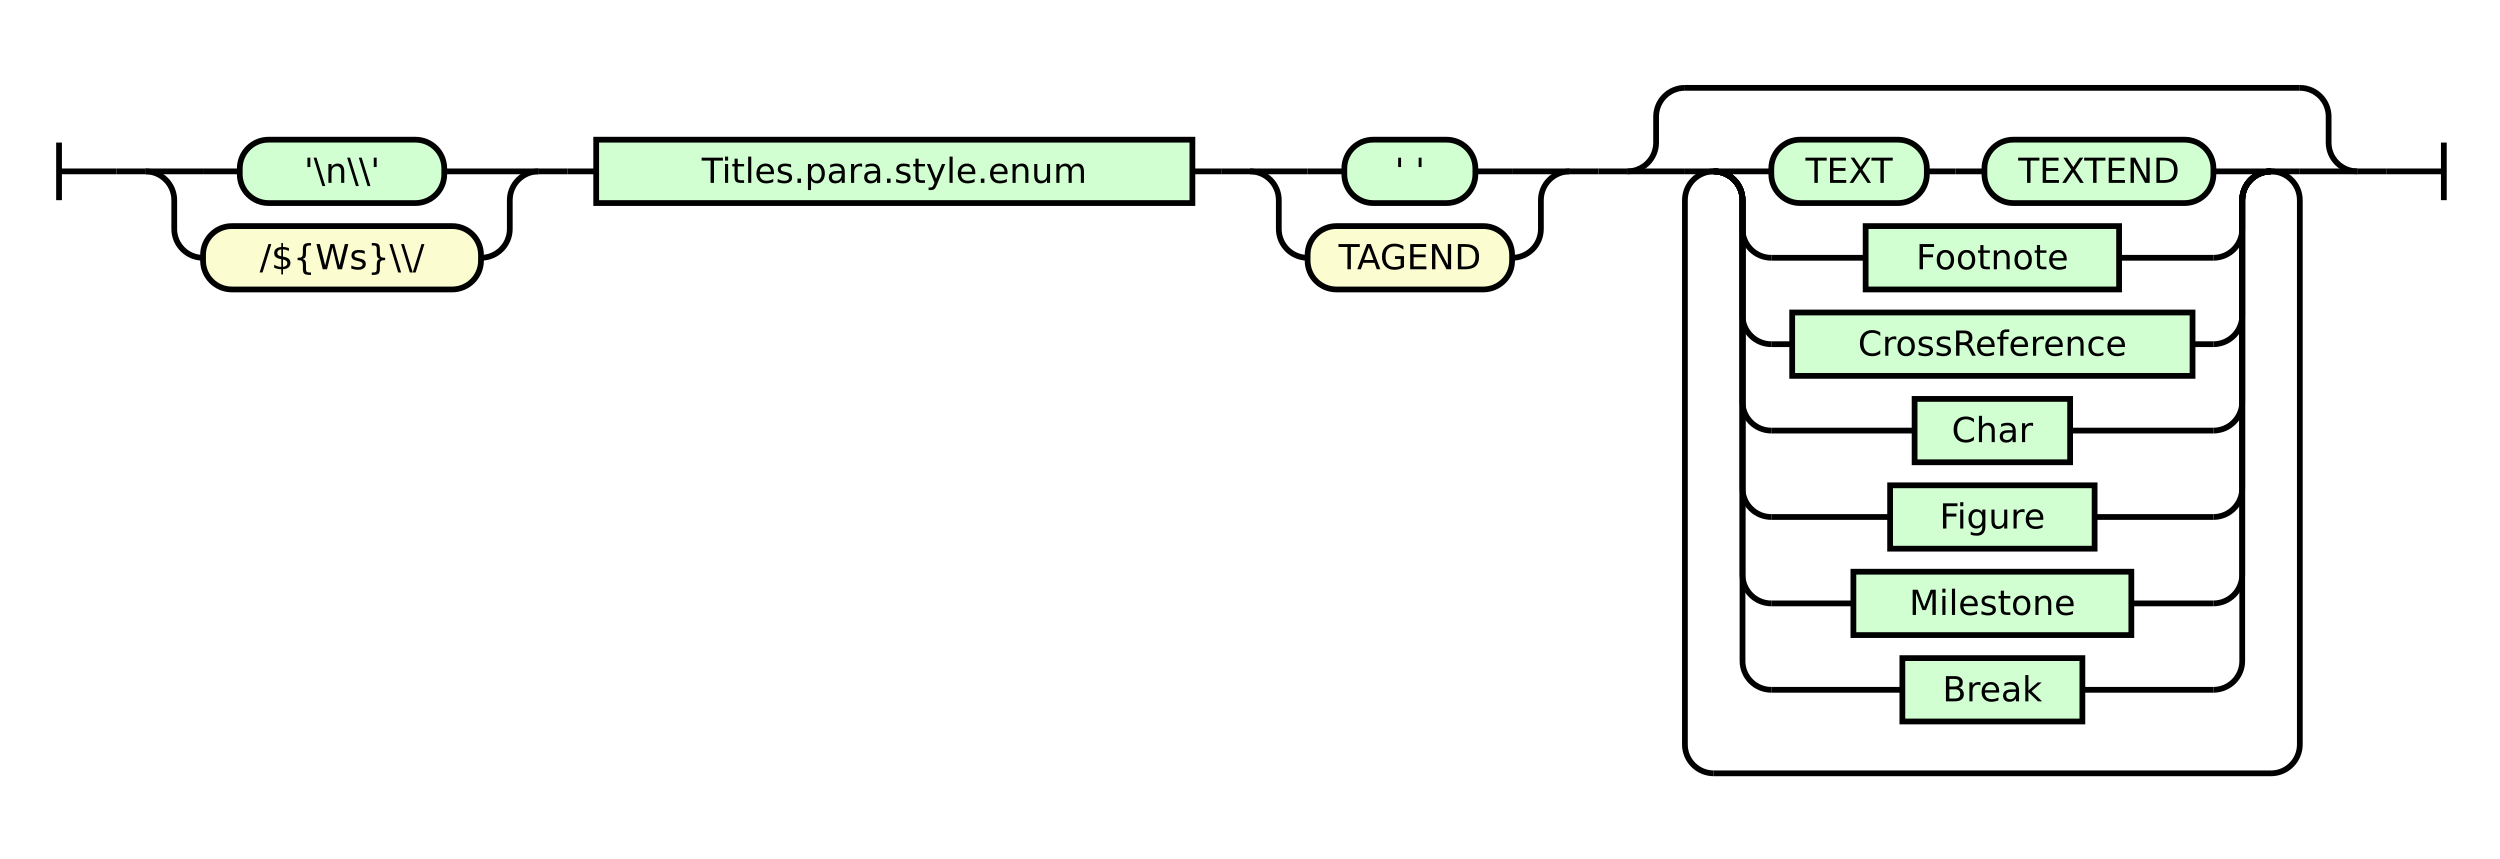
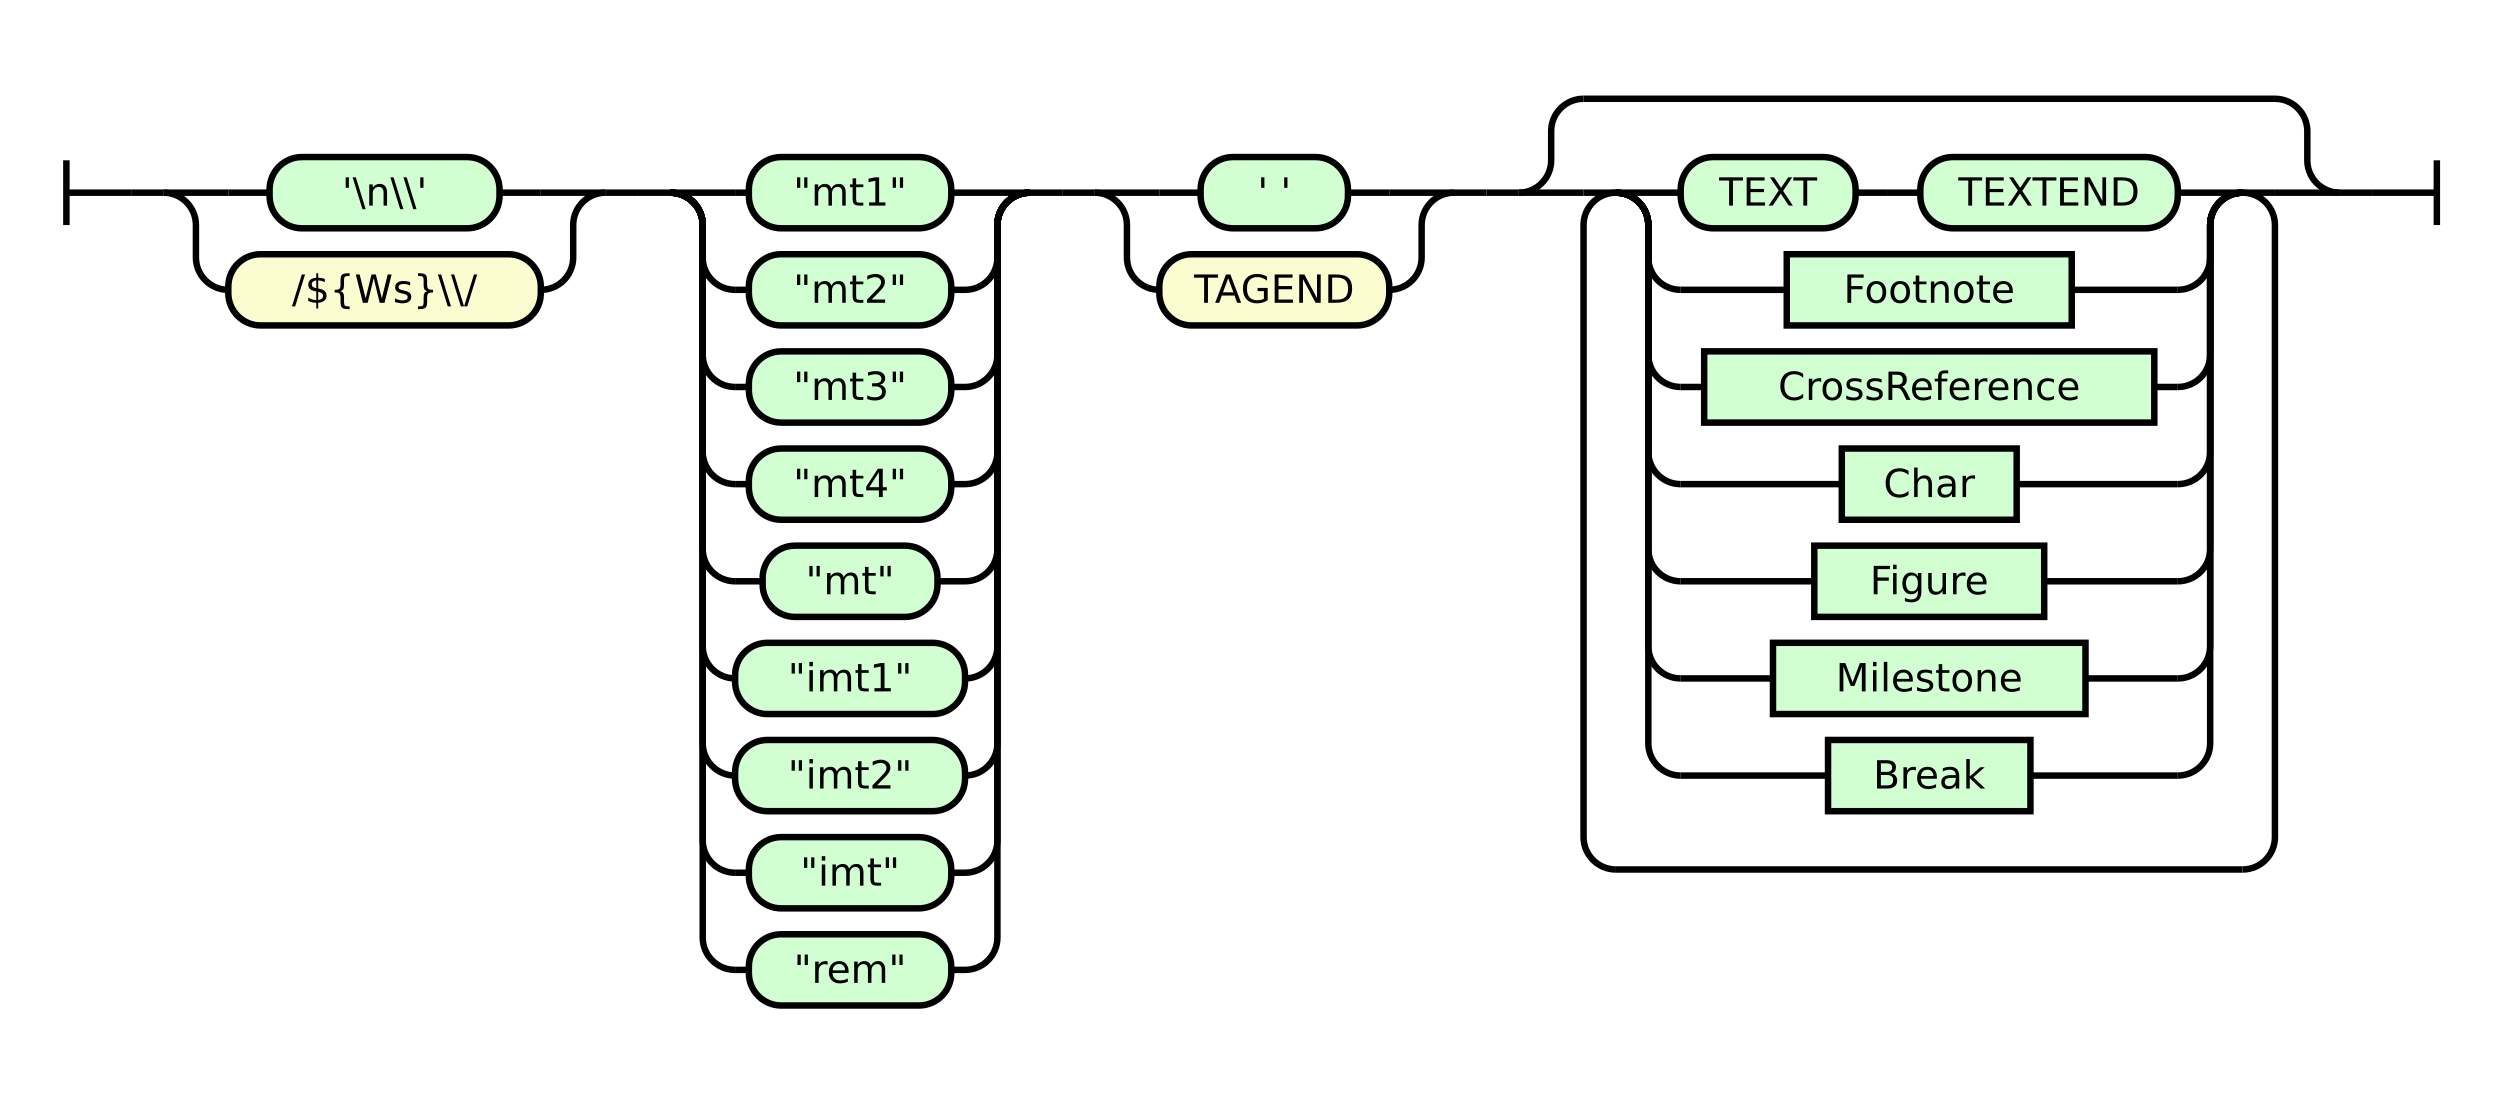
- <svg xmlns="http://www.w3.org/2000/svg" class="railroad-diagram" height="298" viewBox="0 0 868.0 298" width="868.0">
+ <svg xmlns="http://www.w3.org/2000/svg" class="railroad-diagram" height="340" viewBox="0 0 772.0 340" width="772.0">
  <g transform="translate(.5 .5)">
    <style>/*  */

    svg.railroad-diagram {
        background-color: hsl(30,20%,95%);
    }
    svg.railroad-diagram path {
        stroke-width: 2;
        stroke: black;
        fill: none;
    }
    svg.railroad-diagram text {
        font-size: 12px;
        text-anchor: middle;
        font-family: DejaVu Sans;
    }
    svg.railroad-diagram text.label {
        text-anchor:start;
    }
    svg.railroad-diagram text.comment {
        font-family: DejaVu Sans;
        font-size: 14px;
    }
    svg.railroad-diagram rect{
        stroke-width: 2;
        stroke: black;
        fill: rgb(210, 255, 210);
    }
    svg.railroad-diagram rect.group-box {
        stroke: gray;
        stroke-dasharray: 10 5;
        fill: none;
    }
    .terminal {
        font-family: DejaVu Sans;
    }
    svg.railroad-diagram g.altterminal rect {
        fill: rgb(251, 252, 207)
    }

/*  */
</style>
    <g>
      <path d="M 20 49 v 20 m 0 -10 h 20" />
    </g>
    <path d="M 40 59 h 10" />
    <g>
      <path d="M 50 59 h 0.0" />
-       <path d="M 818.0 59 h 0.0" />
+       <path d="M 722.0 59 h 0.0" />
      <g>
        <path d="M 50.0 59 h 0.0" />
        <path d="M 186.5 59 h 0.0" />
        <path d="M 50.0 59 h 20" />
        <g class="terminal ">
          <path d="M 70.0 59 h 12.75" />
          <path d="M 153.75 59 h 12.75" />
          <rect height="22" rx="10" ry="10" width="71.0" x="82.75" y="48" />
          <text x="118.25" y="63">'\n\\'</text>
        </g>
        <path d="M 166.5 59 h 20" />
        <path d="M 50.0 59 a 10 10 0 0 1 10 10 v 10 a 10 10 0 0 0 10 10" />
        <g class="terminal altterminal">
          <path d="M 70.0 89 h 0.0" />
          <path d="M 166.5 89 h 0.0" />
          <rect height="22" rx="10" ry="10" width="96.5" x="70.0" y="78" />
          <text x="118.25" y="93">/${Ws}\\/</text>
        </g>
        <path d="M 166.5 89 a 10 10 0 0 0 10 -10 v -10 a 10 10 0 0 1 10 -10" />
      </g>
      <path d="M 186.5 59 h 10" />
      <path d="M 196.5 59 h 10" />
-       <g class="non-terminal ">
+       <g>
        <path d="M 206.5 59 h 0.0" />
-         <path d="M 413.5 59 h 0.0" />
-         <rect height="22" width="207.0" x="206.5" y="48" />
-         <text x="310.0" y="63">Titles.para.style.enum</text>
-       </g>
-       <path d="M 413.5 59 h 10" />
-       <path d="M 423.5 59 h 10" />
-       <g>
-         <path d="M 433.5 59 h 0.0" />
-         <path d="M 544.5 59 h 0.0" />
-         <path d="M 433.5 59 h 20" />
-         <g class="terminal ">
-           <path d="M 453.5 59 h 12.75" />
-           <path d="M 511.75 59 h 12.75" />
-           <rect height="22" rx="10" ry="10" width="45.5" x="466.25" y="48" />
-           <text x="489.0" y="63">' '</text>
-         </g>
-         <path d="M 524.5 59 h 20" />
-         <path d="M 433.5 59 a 10 10 0 0 1 10 10 v 10 a 10 10 0 0 0 10 10" />
+         <path d="M 317.5 59 h 0.0" />
+         <path d="M 206.5 59 h 20" />
+         <g class="terminal ">
+           <path d="M 226.5 59 h 4.25" />
+           <path d="M 293.25 59 h 4.25" />
+           <rect height="22" rx="10" ry="10" width="62.5" x="230.75" y="48" />
+           <text x="262.0" y="63">"mt1"</text>
+         </g>
+         <path d="M 297.5 59 h 20" />
+         <path d="M 206.5 59 a 10 10 0 0 1 10 10 v 10 a 10 10 0 0 0 10 10" />
+         <g class="terminal ">
+           <path d="M 226.5 89 h 4.25" />
+           <path d="M 293.25 89 h 4.25" />
+           <rect height="22" rx="10" ry="10" width="62.5" x="230.75" y="78" />
+           <text x="262.0" y="93">"mt2"</text>
+         </g>
+         <path d="M 297.5 89 a 10 10 0 0 0 10 -10 v -10 a 10 10 0 0 1 10 -10" />
+         <path d="M 206.5 59 a 10 10 0 0 1 10 10 v 40 a 10 10 0 0 0 10 10" />
+         <g class="terminal ">
+           <path d="M 226.5 119 h 4.25" />
+           <path d="M 293.25 119 h 4.25" />
+           <rect height="22" rx="10" ry="10" width="62.5" x="230.75" y="108" />
+           <text x="262.0" y="123">"mt3"</text>
+         </g>
+         <path d="M 297.5 119 a 10 10 0 0 0 10 -10 v -40 a 10 10 0 0 1 10 -10" />
+         <path d="M 206.5 59 a 10 10 0 0 1 10 10 v 70 a 10 10 0 0 0 10 10" />
+         <g class="terminal ">
+           <path d="M 226.5 149 h 4.25" />
+           <path d="M 293.25 149 h 4.25" />
+           <rect height="22" rx="10" ry="10" width="62.5" x="230.75" y="138" />
+           <text x="262.0" y="153">"mt4"</text>
+         </g>
+         <path d="M 297.5 149 a 10 10 0 0 0 10 -10 v -70 a 10 10 0 0 1 10 -10" />
+         <path d="M 206.5 59 a 10 10 0 0 1 10 10 v 100 a 10 10 0 0 0 10 10" />
+         <g class="terminal ">
+           <path d="M 226.5 179 h 8.5" />
+           <path d="M 289.0 179 h 8.5" />
+           <rect height="22" rx="10" ry="10" width="54.0" x="235.0" y="168" />
+           <text x="262.0" y="183">"mt"</text>
+         </g>
+         <path d="M 297.5 179 a 10 10 0 0 0 10 -10 v -100 a 10 10 0 0 1 10 -10" />
+         <path d="M 206.5 59 a 10 10 0 0 1 10 10 v 130 a 10 10 0 0 0 10 10" />
+         <g class="terminal ">
+           <path d="M 226.5 209 h 0.0" />
+           <path d="M 297.5 209 h 0.0" />
+           <rect height="22" rx="10" ry="10" width="71.0" x="226.5" y="198" />
+           <text x="262.0" y="213">"imt1"</text>
+         </g>
+         <path d="M 297.5 209 a 10 10 0 0 0 10 -10 v -130 a 10 10 0 0 1 10 -10" />
+         <path d="M 206.5 59 a 10 10 0 0 1 10 10 v 160 a 10 10 0 0 0 10 10" />
+         <g class="terminal ">
+           <path d="M 226.5 239 h 0.0" />
+           <path d="M 297.5 239 h 0.0" />
+           <rect height="22" rx="10" ry="10" width="71.0" x="226.5" y="228" />
+           <text x="262.0" y="243">"imt2"</text>
+         </g>
+         <path d="M 297.5 239 a 10 10 0 0 0 10 -10 v -160 a 10 10 0 0 1 10 -10" />
+         <path d="M 206.5 59 a 10 10 0 0 1 10 10 v 190 a 10 10 0 0 0 10 10" />
+         <g class="terminal ">
+           <path d="M 226.5 269 h 4.25" />
+           <path d="M 293.25 269 h 4.25" />
+           <rect height="22" rx="10" ry="10" width="62.5" x="230.75" y="258" />
+           <text x="262.0" y="273">"imt"</text>
+         </g>
+         <path d="M 297.5 269 a 10 10 0 0 0 10 -10 v -190 a 10 10 0 0 1 10 -10" />
+         <path d="M 206.5 59 a 10 10 0 0 1 10 10 v 220 a 10 10 0 0 0 10 10" />
+         <g class="terminal ">
+           <path d="M 226.5 299 h 4.25" />
+           <path d="M 293.25 299 h 4.25" />
+           <rect height="22" rx="10" ry="10" width="62.5" x="230.75" y="288" />
+           <text x="262.0" y="303">"rem"</text>
+         </g>
+         <path d="M 297.5 299 a 10 10 0 0 0 10 -10 v -220 a 10 10 0 0 1 10 -10" />
+       </g>
+       <path d="M 317.5 59 h 10" />
+       <path d="M 327.5 59 h 10" />
+       <g>
+         <path d="M 337.5 59 h 0.0" />
+         <path d="M 448.5 59 h 0.0" />
+         <path d="M 337.5 59 h 20" />
+         <g class="terminal ">
+           <path d="M 357.5 59 h 12.75" />
+           <path d="M 415.75 59 h 12.75" />
+           <rect height="22" rx="10" ry="10" width="45.5" x="370.25" y="48" />
+           <text x="393.0" y="63">' '</text>
+         </g>
+         <path d="M 428.5 59 h 20" />
+         <path d="M 337.5 59 a 10 10 0 0 1 10 10 v 10 a 10 10 0 0 0 10 10" />
        <g class="terminal altterminal">
-           <path d="M 453.5 89 h 0.0" />
-           <path d="M 524.5 89 h 0.0" />
-           <rect height="22" rx="10" ry="10" width="71.0" x="453.5" y="78" />
-           <text x="489.0" y="93">TAGEND</text>
-         </g>
-         <path d="M 524.5 89 a 10 10 0 0 0 10 -10 v -10 a 10 10 0 0 1 10 -10" />
-       </g>
-       <path d="M 544.5 59 h 10" />
-       <path d="M 554.5 59 h 10" />
-       <g>
-         <path d="M 564.5 59 h 0.0" />
-         <path d="M 818.0 59 h 0.0" />
-         <path d="M 564.5 59 a 10 10 0 0 0 10 -10 v -9 a 10 10 0 0 1 10 -10" />
+           <path d="M 357.5 89 h 0.0" />
+           <path d="M 428.5 89 h 0.0" />
+           <rect height="22" rx="10" ry="10" width="71.0" x="357.5" y="78" />
+           <text x="393.0" y="93">TAGEND</text>
+         </g>
+         <path d="M 428.5 89 a 10 10 0 0 0 10 -10 v -10 a 10 10 0 0 1 10 -10" />
+       </g>
+       <path d="M 448.5 59 h 10" />
+       <path d="M 458.5 59 h 10" />
+       <g>
+         <path d="M 468.5 59 h 0.0" />
+         <path d="M 722.0 59 h 0.0" />
+         <path d="M 468.5 59 a 10 10 0 0 0 10 -10 v -9 a 10 10 0 0 1 10 -10" />
        <g>
-           <path d="M 584.5 30 h 213.5" />
-         </g>
-         <path d="M 798.0 30 a 10 10 0 0 1 10 10 v 9 a 10 10 0 0 0 10 10" />
-         <path d="M 564.5 59 h 20" />
+           <path d="M 488.5 30 h 213.5" />
+         </g>
+         <path d="M 702.0 30 a 10 10 0 0 1 10 10 v 9 a 10 10 0 0 0 10 10" />
+         <path d="M 468.5 59 h 20" />
        <g>
-           <path d="M 584.5 59 h 0.0" />
-           <path d="M 798.0 59 h 0.0" />
-           <path d="M 584.5 59 h 10" />
+           <path d="M 488.5 59 h 0.0" />
+           <path d="M 702.0 59 h 0.0" />
+           <path d="M 488.5 59 h 10" />
          <g>
-             <path d="M 594.5 59 h 0.0" />
-             <path d="M 788.0 59 h 0.0" />
-             <path d="M 594.5 59 h 20" />
+             <path d="M 498.5 59 h 0.0" />
+             <path d="M 692.0 59 h 0.0" />
+             <path d="M 498.5 59 h 20" />
            <g>
-               <path d="M 614.5 59 h 0.0" />
-               <path d="M 768.0 59 h 0.0" />
+               <path d="M 518.5 59 h 0.0" />
+               <path d="M 672.0 59 h 0.0" />
              <g class="terminal ">
-                 <path d="M 614.5 59 h 0.0" />
-                 <path d="M 668.5 59 h 0.0" />
-                 <rect height="22" rx="10" ry="10" width="54.0" x="614.5" y="48" />
-                 <text x="641.5" y="63">TEXT</text>
+                 <path d="M 518.5 59 h 0.0" />
+                 <path d="M 572.5 59 h 0.0" />
+                 <rect height="22" rx="10" ry="10" width="54.0" x="518.5" y="48" />
+                 <text x="545.5" y="63">TEXT</text>
              </g>
-               <path d="M 668.5 59 h 10" />
-               <path d="M 678.5 59 h 10" />
+               <path d="M 572.5 59 h 10" />
+               <path d="M 582.5 59 h 10" />
              <g class="terminal ">
-                 <path d="M 688.5 59 h 0.0" />
-                 <path d="M 768.0 59 h 0.0" />
-                 <rect height="22" rx="10" ry="10" width="79.5" x="688.5" y="48" />
-                 <text x="728.25" y="63">TEXTEND</text>
+                 <path d="M 592.5 59 h 0.0" />
+                 <path d="M 672.0 59 h 0.0" />
+                 <rect height="22" rx="10" ry="10" width="79.5" x="592.5" y="48" />
+                 <text x="632.25" y="63">TEXTEND</text>
              </g>
            </g>
-             <path d="M 768.0 59 h 20" />
-             <path d="M 594.5 59 a 10 10 0 0 1 10 10 v 10 a 10 10 0 0 0 10 10" />
-             <g class="non-terminal ">
-               <path d="M 614.5 89 h 32.75" />
-               <path d="M 735.25 89 h 32.75" />
-               <rect height="22" width="88.0" x="647.25" y="78" />
-               <text x="691.25" y="93">Footnote</text>
-             </g>
-             <path d="M 768.0 89 a 10 10 0 0 0 10 -10 v -10 a 10 10 0 0 1 10 -10" />
-             <path d="M 594.5 59 a 10 10 0 0 1 10 10 v 40 a 10 10 0 0 0 10 10" />
-             <g class="non-terminal ">
-               <path d="M 614.5 119 h 7.25" />
-               <path d="M 760.75 119 h 7.25" />
-               <rect height="22" width="139.0" x="621.75" y="108" />
-               <text x="691.25" y="123">CrossReference</text>
-             </g>
-             <path d="M 768.0 119 a 10 10 0 0 0 10 -10 v -40 a 10 10 0 0 1 10 -10" />
-             <path d="M 594.5 59 a 10 10 0 0 1 10 10 v 70 a 10 10 0 0 0 10 10" />
-             <g class="non-terminal ">
-               <path d="M 614.5 149 h 49.75" />
-               <path d="M 718.25 149 h 49.75" />
-               <rect height="22" width="54.0" x="664.25" y="138" />
-               <text x="691.25" y="153">Char</text>
-             </g>
-             <path d="M 768.0 149 a 10 10 0 0 0 10 -10 v -70 a 10 10 0 0 1 10 -10" />
-             <path d="M 594.5 59 a 10 10 0 0 1 10 10 v 100 a 10 10 0 0 0 10 10" />
-             <g class="non-terminal ">
-               <path d="M 614.5 179 h 41.25" />
-               <path d="M 726.75 179 h 41.25" />
-               <rect height="22" width="71.0" x="655.75" y="168" />
-               <text x="691.25" y="183">Figure</text>
-             </g>
-             <path d="M 768.0 179 a 10 10 0 0 0 10 -10 v -100 a 10 10 0 0 1 10 -10" />
-             <path d="M 594.5 59 a 10 10 0 0 1 10 10 v 130 a 10 10 0 0 0 10 10" />
-             <g class="non-terminal ">
-               <path d="M 614.5 209 h 28.5" />
-               <path d="M 739.5 209 h 28.5" />
-               <rect height="22" width="96.5" x="643.0" y="198" />
-               <text x="691.25" y="213">Milestone</text>
-             </g>
-             <path d="M 768.0 209 a 10 10 0 0 0 10 -10 v -130 a 10 10 0 0 1 10 -10" />
-             <path d="M 594.5 59 a 10 10 0 0 1 10 10 v 160 a 10 10 0 0 0 10 10" />
-             <g class="non-terminal ">
-               <path d="M 614.5 239 h 45.5" />
-               <path d="M 722.5 239 h 45.5" />
-               <rect height="22" width="62.5" x="660.0" y="228" />
-               <text x="691.25" y="243">Break</text>
-             </g>
-             <path d="M 768.0 239 a 10 10 0 0 0 10 -10 v -160 a 10 10 0 0 1 10 -10" />
+             <path d="M 672.0 59 h 20" />
+             <path d="M 498.5 59 a 10 10 0 0 1 10 10 v 10 a 10 10 0 0 0 10 10" />
+             <g class="non-terminal ">
+               <path d="M 518.5 89 h 32.75" />
+               <path d="M 639.25 89 h 32.75" />
+               <rect height="22" width="88.0" x="551.25" y="78" />
+               <text x="595.25" y="93">Footnote</text>
+             </g>
+             <path d="M 672.0 89 a 10 10 0 0 0 10 -10 v -10 a 10 10 0 0 1 10 -10" />
+             <path d="M 498.5 59 a 10 10 0 0 1 10 10 v 40 a 10 10 0 0 0 10 10" />
+             <g class="non-terminal ">
+               <path d="M 518.5 119 h 7.25" />
+               <path d="M 664.75 119 h 7.25" />
+               <rect height="22" width="139.0" x="525.75" y="108" />
+               <text x="595.25" y="123">CrossReference</text>
+             </g>
+             <path d="M 672.0 119 a 10 10 0 0 0 10 -10 v -40 a 10 10 0 0 1 10 -10" />
+             <path d="M 498.5 59 a 10 10 0 0 1 10 10 v 70 a 10 10 0 0 0 10 10" />
+             <g class="non-terminal ">
+               <path d="M 518.5 149 h 49.75" />
+               <path d="M 622.25 149 h 49.75" />
+               <rect height="22" width="54.0" x="568.25" y="138" />
+               <text x="595.25" y="153">Char</text>
+             </g>
+             <path d="M 672.0 149 a 10 10 0 0 0 10 -10 v -70 a 10 10 0 0 1 10 -10" />
+             <path d="M 498.5 59 a 10 10 0 0 1 10 10 v 100 a 10 10 0 0 0 10 10" />
+             <g class="non-terminal ">
+               <path d="M 518.5 179 h 41.25" />
+               <path d="M 630.75 179 h 41.25" />
+               <rect height="22" width="71.0" x="559.75" y="168" />
+               <text x="595.25" y="183">Figure</text>
+             </g>
+             <path d="M 672.0 179 a 10 10 0 0 0 10 -10 v -100 a 10 10 0 0 1 10 -10" />
+             <path d="M 498.5 59 a 10 10 0 0 1 10 10 v 130 a 10 10 0 0 0 10 10" />
+             <g class="non-terminal ">
+               <path d="M 518.5 209 h 28.5" />
+               <path d="M 643.5 209 h 28.5" />
+               <rect height="22" width="96.5" x="547.0" y="198" />
+               <text x="595.25" y="213">Milestone</text>
+             </g>
+             <path d="M 672.0 209 a 10 10 0 0 0 10 -10 v -130 a 10 10 0 0 1 10 -10" />
+             <path d="M 498.5 59 a 10 10 0 0 1 10 10 v 160 a 10 10 0 0 0 10 10" />
+             <g class="non-terminal ">
+               <path d="M 518.5 239 h 45.5" />
+               <path d="M 626.5 239 h 45.5" />
+               <rect height="22" width="62.5" x="564.0" y="228" />
+               <text x="595.25" y="243">Break</text>
+             </g>
+             <path d="M 672.0 239 a 10 10 0 0 0 10 -10 v -160 a 10 10 0 0 1 10 -10" />
          </g>
-           <path d="M 788.0 59 h 10" />
-           <path d="M 594.5 59 a 10 10 0 0 0 -10 10 v 189 a 10 10 0 0 0 10 10" />
+           <path d="M 692.0 59 h 10" />
+           <path d="M 498.5 59 a 10 10 0 0 0 -10 10 v 189 a 10 10 0 0 0 10 10" />
          <g>
-             <path d="M 594.5 268 h 193.5" />
+             <path d="M 498.5 268 h 193.5" />
          </g>
-           <path d="M 788.0 268 a 10 10 0 0 0 10 -10 v -189 a 10 10 0 0 0 -10 -10" />
-         </g>
-         <path d="M 798.0 59 h 20" />
+           <path d="M 692.0 268 a 10 10 0 0 0 10 -10 v -189 a 10 10 0 0 0 -10 -10" />
+         </g>
+         <path d="M 702.0 59 h 20" />
      </g>
    </g>
-     <path d="M 818.0 59 h 10" />
-     <path d="M 828.0 59 h 20 m 0 -10 v 20" />
+     <path d="M 722.0 59 h 10" />
+     <path d="M 732.0 59 h 20 m 0 -10 v 20" />
  </g>
</svg>
